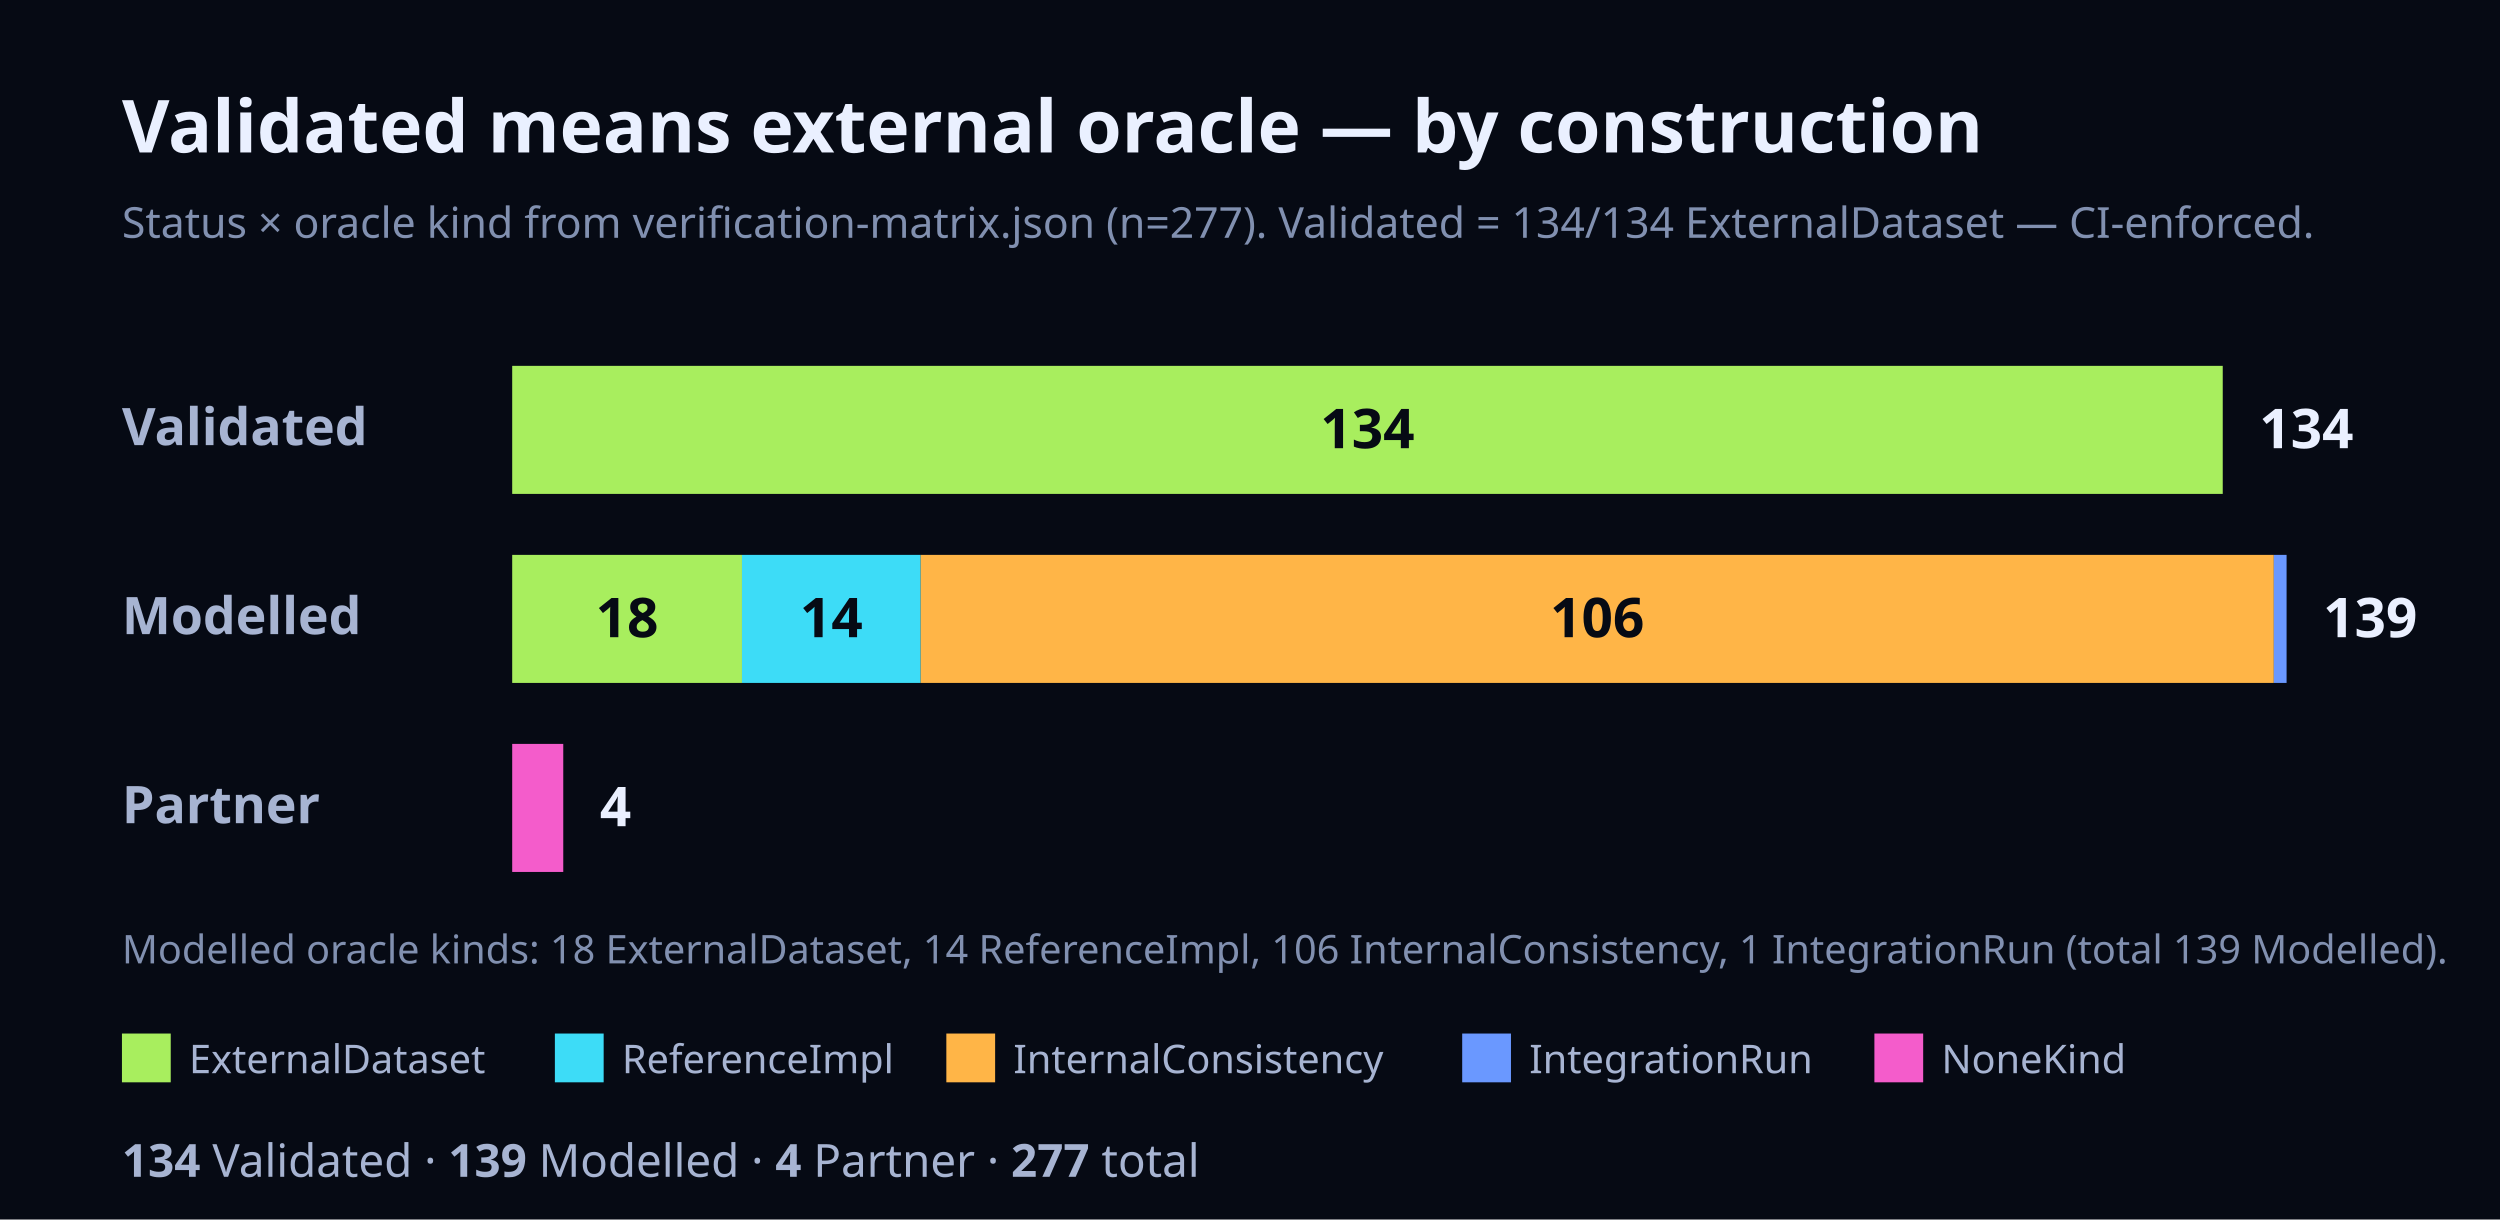
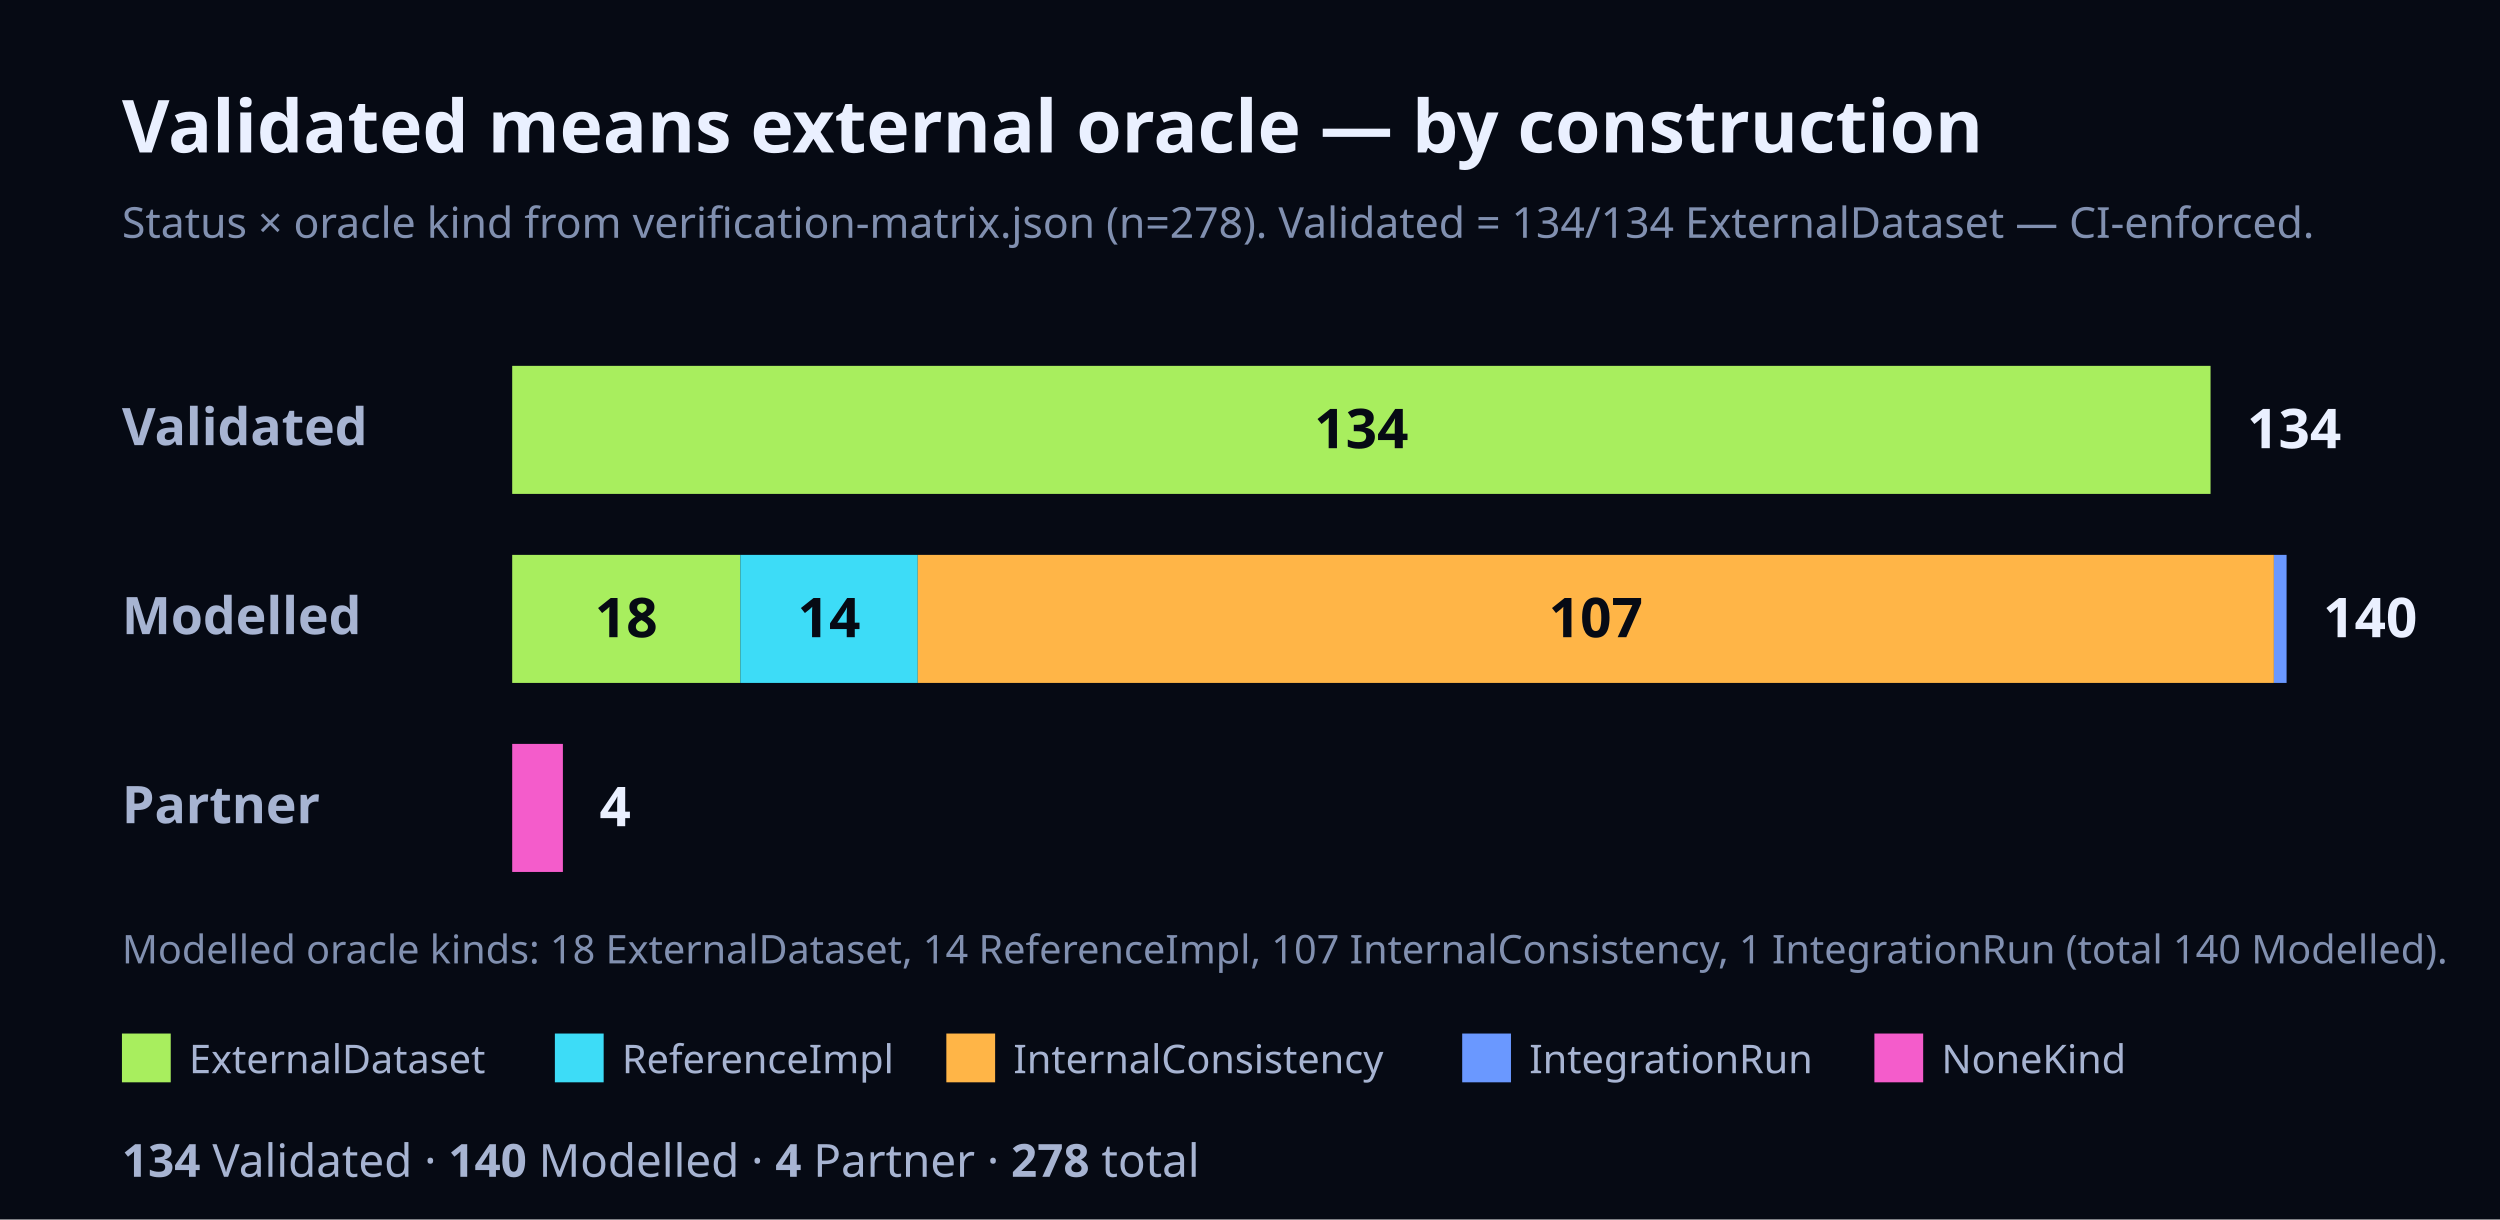
<svg xmlns="http://www.w3.org/2000/svg" width="820" height="400" viewBox="0 0 820 400" font-family="Geist, ui-sans-serif, system-ui, sans-serif">
  <rect x="0" y="0" width="820" height="400" fill="#060A14" />
  <text x="40" y="50" font-size="24" font-weight="700" fill="#EAF0FF">Validated means external oracle — by construction</text>
-   <text x="40" y="78" font-size="14" fill="#8190B0">Status × oracle kind from verification-matrix.json (n=277). Validated = 134/134 ExternalDataset — CI-enforced.</text>
+   <text x="40" y="78" font-size="14" fill="#8190B0">Status × oracle kind from verification-matrix.json (n=278). Validated = 134/134 ExternalDataset — CI-enforced.</text>
  <text x="40" y="146" font-size="17" font-weight="700" fill="#A7B4D2">Validated</text>
-   <rect x="168" y="120" width="561.06" height="42" fill="#A8EE5E" />
-   <text x="448.53" y="147" font-size="18" font-weight="700" fill="#060A14" text-anchor="middle">134</text>
-   <text x="741.06" y="147" font-size="18" font-weight="700" fill="#EAF0FF">134</text>
+   <rect x="168" y="120" width="557.06" height="42" fill="#A8EE5E" />
+   <text x="446.53" y="147" font-size="18" font-weight="700" fill="#060A14" text-anchor="middle">134</text>
+   <text x="737.06" y="147" font-size="18" font-weight="700" fill="#EAF0FF">134</text>
  <text x="40" y="208" font-size="17" font-weight="700" fill="#A7B4D2">Modelled</text>
-   <rect x="168" y="182" width="75.37" height="42" fill="#A8EE5E" />
-   <text x="205.68" y="209" font-size="18" font-weight="700" fill="#060A14" text-anchor="middle">18</text>
-   <rect x="243.37" y="182" width="58.62" height="42" fill="#3DDCF7" />
-   <text x="272.68" y="209" font-size="18" font-weight="700" fill="#060A14" text-anchor="middle">14</text>
-   <rect x="301.99" y="182" width="443.83" height="42" fill="#FFB547" />
-   <text x="523.9" y="209" font-size="18" font-weight="700" fill="#060A14" text-anchor="middle">106</text>
-   <rect x="745.81" y="182" width="4.19" height="42" fill="#6A98FF" />
-   <text x="762" y="209" font-size="18" font-weight="700" fill="#EAF0FF">139</text>
+   <rect x="168" y="182" width="74.83" height="42" fill="#A8EE5E" />
+   <text x="205.41" y="209" font-size="18" font-weight="700" fill="#060A14" text-anchor="middle">18</text>
+   <rect x="242.83" y="182" width="58.2" height="42" fill="#3DDCF7" />
+   <text x="271.93" y="209" font-size="18" font-weight="700" fill="#060A14" text-anchor="middle">14</text>
+   <rect x="301.03" y="182" width="444.81" height="42" fill="#FFB547" />
+   <text x="523.44" y="209" font-size="18" font-weight="700" fill="#060A14" text-anchor="middle">107</text>
+   <rect x="745.84" y="182" width="4.16" height="42" fill="#6A98FF" />
+   <text x="762" y="209" font-size="18" font-weight="700" fill="#EAF0FF">140</text>
  <text x="40" y="270" font-size="17" font-weight="700" fill="#A7B4D2">Partner</text>
-   <rect x="168" y="244" width="16.75" height="42" fill="#F45CCB" />
-   <text x="196.75" y="271" font-size="18" font-weight="700" fill="#EAF0FF">4</text>
-   <text x="40" y="316" font-size="13" fill="#8190B0">Modelled oracle kinds: 18 ExternalDataset, 14 ReferenceImpl, 106 InternalConsistency, 1 IntegrationRun (total 139 Modelled).</text>
+   <rect x="168" y="244" width="16.63" height="42" fill="#F45CCB" />
+   <text x="196.63" y="271" font-size="18" font-weight="700" fill="#EAF0FF">4</text>
+   <text x="40" y="316" font-size="13" fill="#8190B0">Modelled oracle kinds: 18 ExternalDataset, 14 ReferenceImpl, 107 InternalConsistency, 1 IntegrationRun (total 140 Modelled).</text>
  <rect x="40" y="339" width="16" height="16" fill="#A8EE5E" />
  <text x="62" y="352" font-size="13" fill="#A7B4D2">ExternalDataset</text>
  <rect x="182" y="339" width="16" height="16" fill="#3DDCF7" />
  <text x="204" y="352" font-size="13" fill="#A7B4D2">ReferenceImpl</text>
  <rect x="310.4" y="339" width="16" height="16" fill="#FFB547" />
  <text x="332.4" y="352" font-size="13" fill="#A7B4D2">InternalConsistency</text>
  <rect x="479.6" y="339" width="16" height="16" fill="#6A98FF" />
  <text x="501.6" y="352" font-size="13" fill="#A7B4D2">IntegrationRun</text>
  <rect x="614.8" y="339" width="16" height="16" fill="#F45CCB" />
  <text x="636.8" y="352" font-size="13" fill="#A7B4D2">NoneKind</text>
  <text x="40" y="386" font-size="15" fill="#A7B4D2">
-     <tspan font-weight="700">134</tspan> Validated · <tspan font-weight="700">139</tspan> Modelled · <tspan font-weight="700">4</tspan> Partner · <tspan font-weight="700">277</tspan> total</text>
+     <tspan font-weight="700">134</tspan> Validated · <tspan font-weight="700">140</tspan> Modelled · <tspan font-weight="700">4</tspan> Partner · <tspan font-weight="700">278</tspan> total</text>
</svg>
